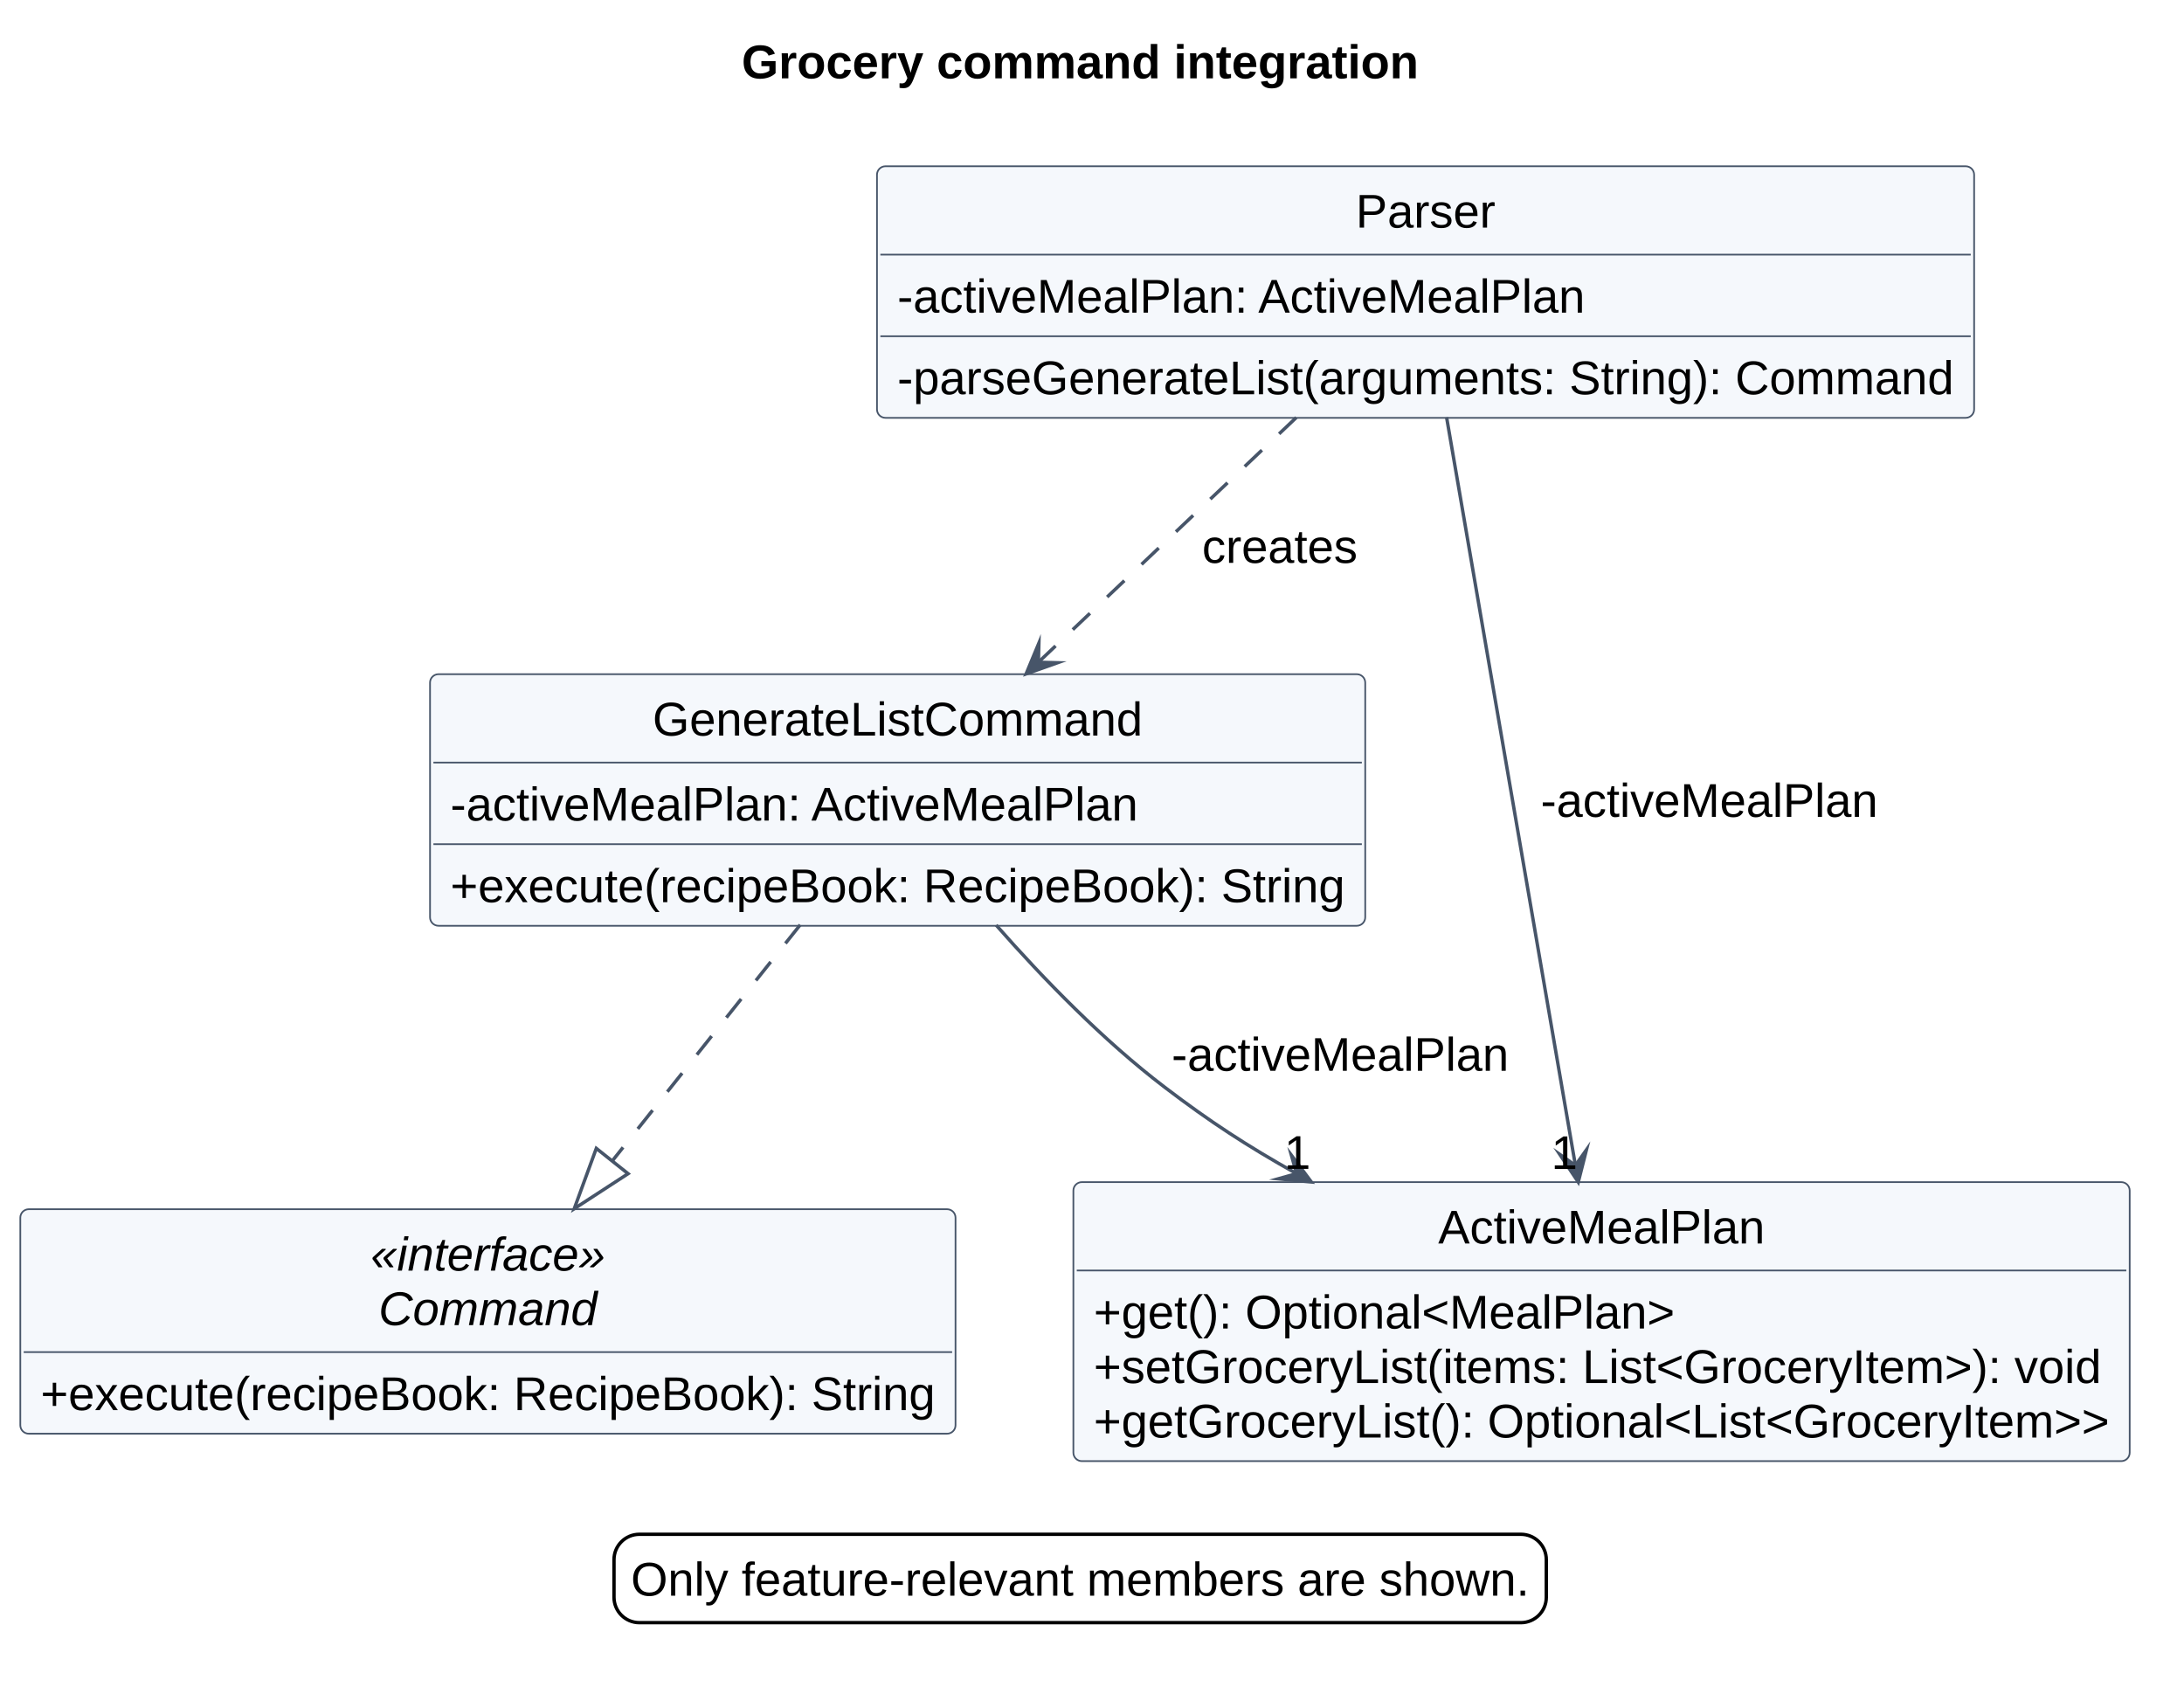
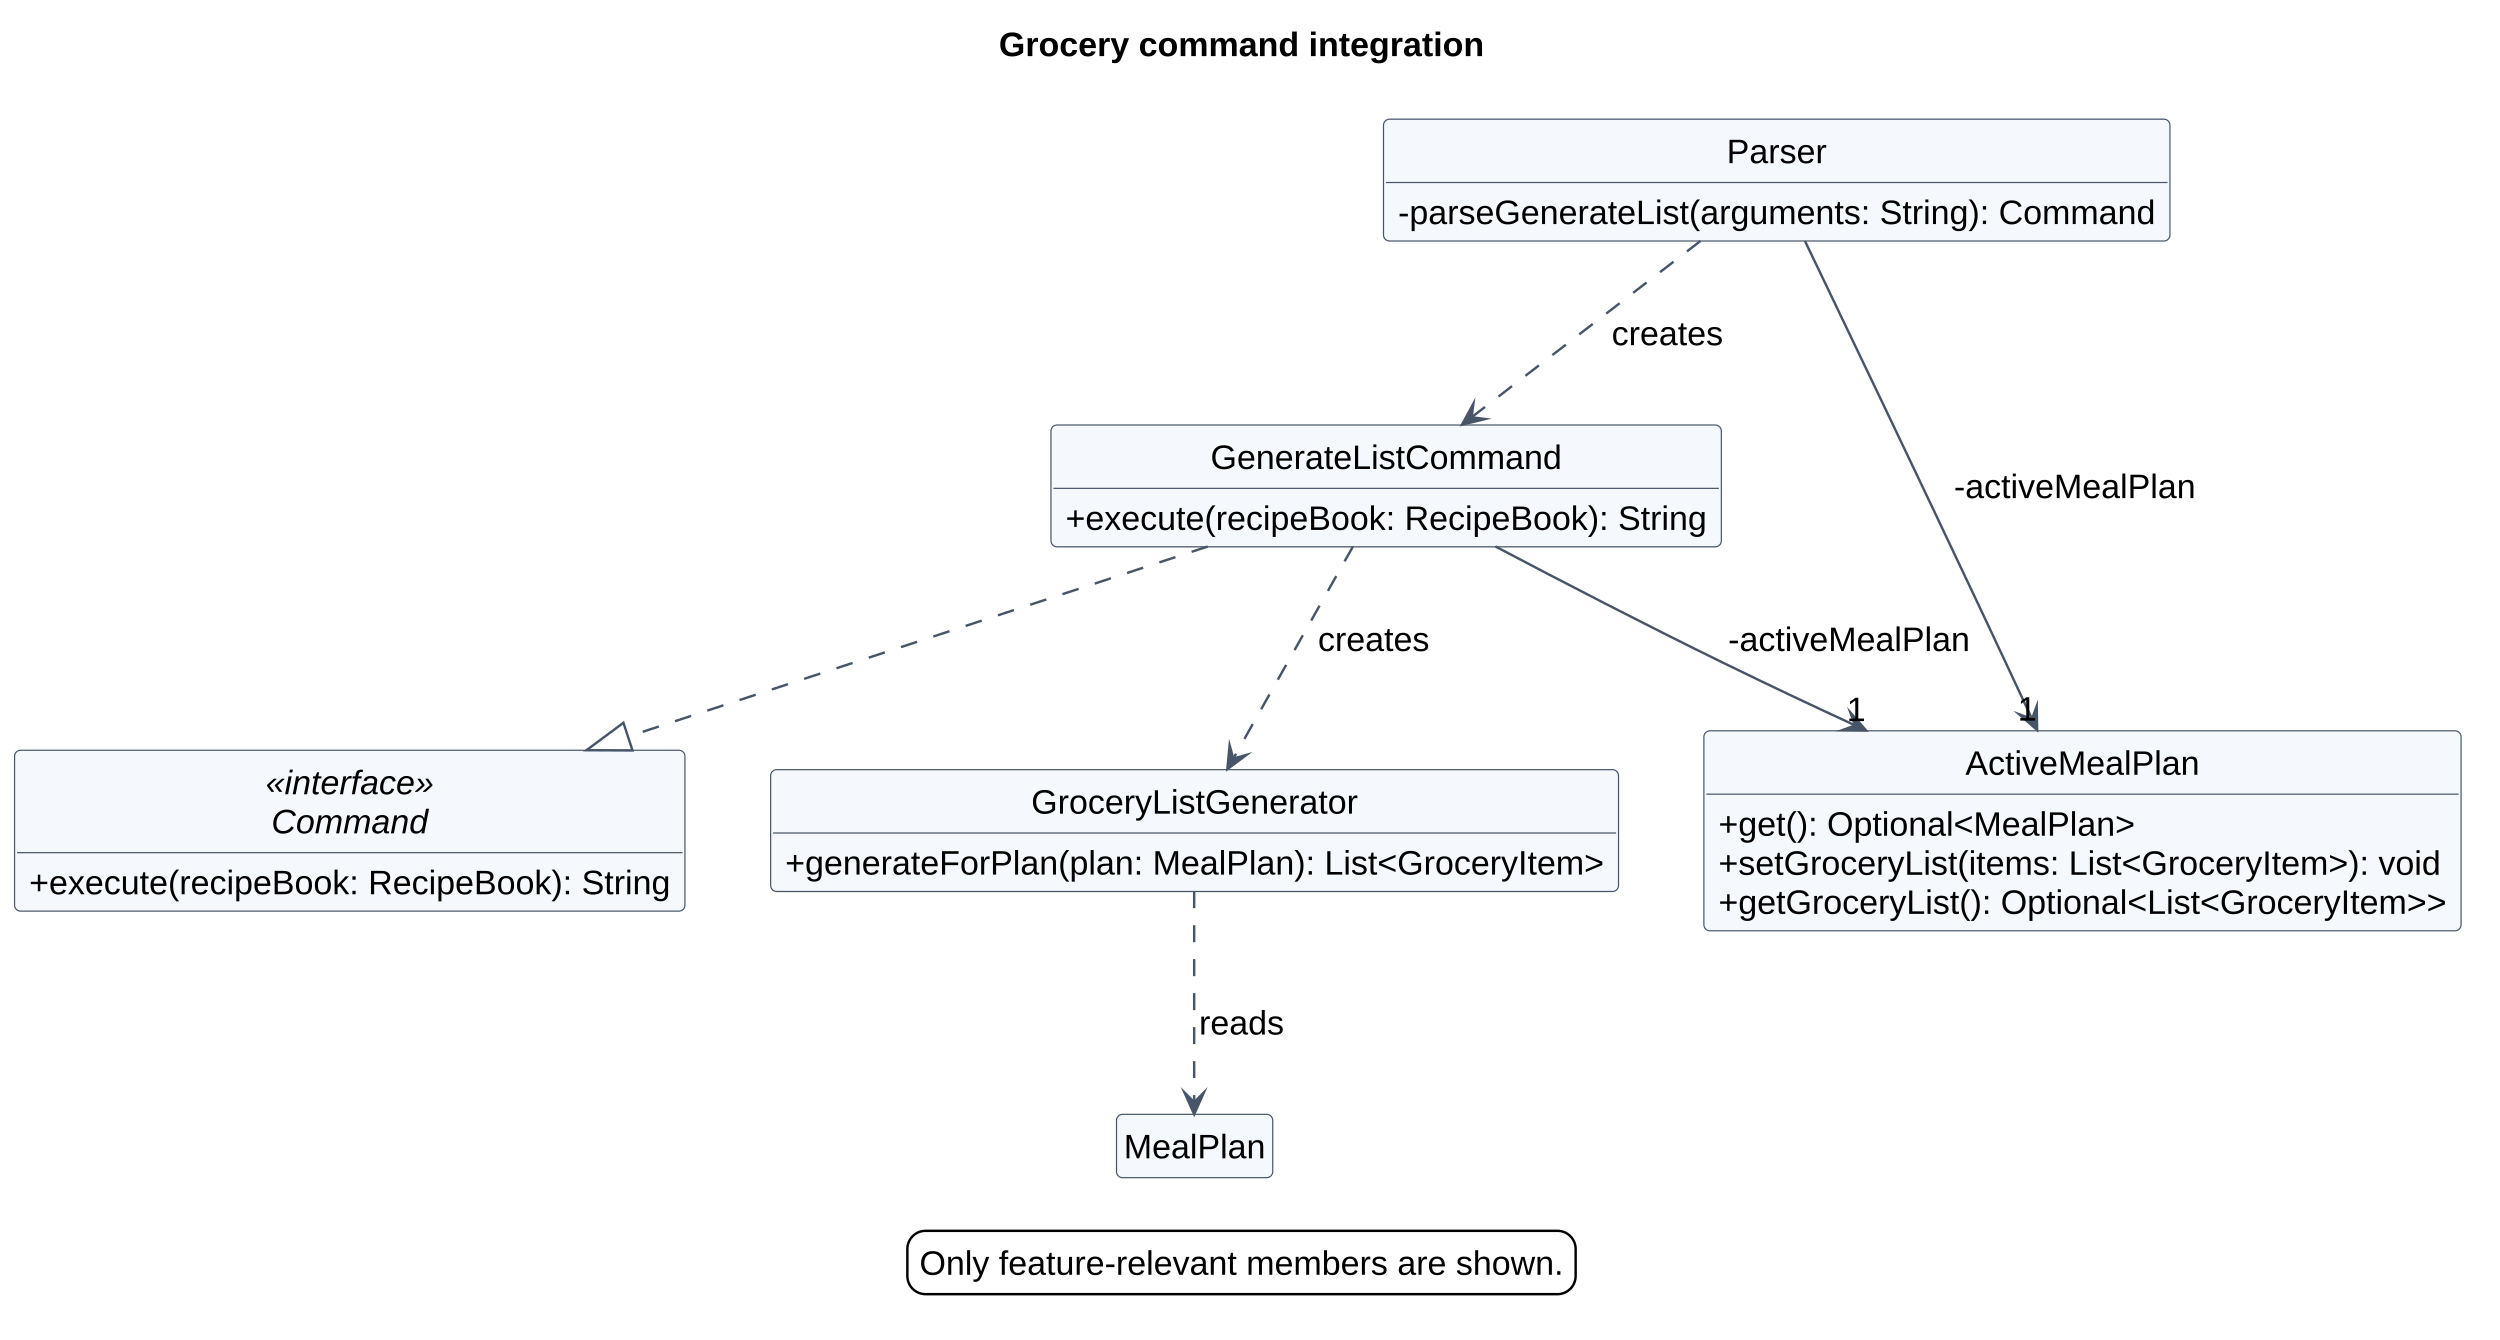
- <svg xmlns="http://www.w3.org/2000/svg" version="1.1" data-diagram-type="CLASS" style="width:645px;height:498px;background:#FFFFFF;" width="645px" height="498px" viewBox="0 0 645 498" zoomAndPan="magnify" preserveAspectRatio="none" contentStyleType="text/css">
+ <svg xmlns="http://www.w3.org/2000/svg" version="1.1" data-diagram-type="CLASS" style="width:1030px;height:552px;background:#FFFFFF;" width="1030px" height="552px" viewBox="0 0 1030 552" zoomAndPan="magnify" preserveAspectRatio="none" contentStyleType="text/css">
  <defs />
  <g font-family="sans-serif" lengthAdjust="spacing">
    <g class="title" data-source-line="5">
-       <text x="219.035" y="23.132" fill="#000" font-size="14" textLength="199.931" font-weight="700" font-family="Arial">Grocery command integration</text>
+       <text x="411.535" y="23.132" fill="#000" font-size="14" textLength="199.931" font-weight="700" font-family="Arial">Grocery command integration</text>
    </g>
    <g class="entity" data-qualified-name="Parser" id="ent0001" data-source-line="11">
-       <rect x="259" y="49.099" width="324.02" height="74.296" fill="#F5F8FC" style="stroke:#475569;stroke-width:0.5;" rx="2.5" ry="2.5" />
-       <text x="400.393" y="67.23" fill="#000" font-size="14" textLength="41.234" font-family="Arial">Parser</text>
-       <line x1="260" y1="75.197" x2="582.02" y2="75.197" style="stroke:#475569;stroke-width:0.5;" />
-       <text x="265" y="92.329" fill="#000" font-size="14" textLength="203.868" font-family="Arial">-activeMealPlan: ActiveMealPlan</text>
-       <line x1="260" y1="99.296" x2="582.02" y2="99.296" style="stroke:#475569;stroke-width:0.5;" />
-       <text x="265" y="116.428" fill="#000" font-size="14" textLength="312.02" font-family="Arial">-parseGenerateList(arguments: String): Command</text>
+       <rect x="570" y="49.099" width="324.02" height="50.197" fill="#F5F8FC" style="stroke:#475569;stroke-width:0.5;" rx="2.5" ry="2.5" />
+       <text x="711.393" y="67.23" fill="#000" font-size="14" textLength="41.234" font-family="Arial">Parser</text>
+       <line x1="571" y1="75.197" x2="893.02" y2="75.197" style="stroke:#475569;stroke-width:0.5;" />
+       <text x="576" y="92.329" fill="#000" font-size="14" textLength="312.02" font-family="Arial">-parseGenerateList(arguments: String): Command</text>
    </g>
-     <g class="entity" data-qualified-name="Command" id="ent0002" data-source-line="15">
-       <rect x="6" y="357.099" width="276.195" height="66.296" fill="#F5F8FC" style="stroke:#475569;stroke-width:0.5;" rx="2.5" ry="2.5" />
-       <text x="109.463" y="375.23" fill="#000" font-size="14" textLength="69.269" font-style="italic" font-family="Arial">«interface»</text>
-       <text x="111.808" y="391.329" fill="#000" font-size="14" textLength="64.579" font-style="italic" font-family="Arial">Command</text>
-       <line x1="7" y1="399.296" x2="281.195" y2="399.296" style="stroke:#475569;stroke-width:0.5;" />
-       <text x="12" y="416.428" fill="#000" font-size="14" textLength="264.195" font-family="Arial">+execute(recipeBook: RecipeBook): String</text>
+     <g class="entity" data-qualified-name="Command" id="ent0002" data-source-line="14">
+       <rect x="6" y="309.099" width="276.195" height="66.296" fill="#F5F8FC" style="stroke:#475569;stroke-width:0.5;" rx="2.5" ry="2.5" />
+       <text x="109.463" y="327.23" fill="#000" font-size="14" textLength="69.269" font-style="italic" font-family="Arial">«interface»</text>
+       <text x="111.808" y="343.329" fill="#000" font-size="14" textLength="64.579" font-style="italic" font-family="Arial">Command</text>
+       <line x1="7" y1="351.296" x2="281.195" y2="351.296" style="stroke:#475569;stroke-width:0.5;" />
+       <text x="12" y="368.428" fill="#000" font-size="14" textLength="264.195" font-family="Arial">+execute(recipeBook: RecipeBook): String</text>
    </g>
-     <g class="entity" data-qualified-name="GenerateListCommand" id="ent0003" data-source-line="18">
-       <rect x="127" y="199.099" width="276.195" height="74.296" fill="#F5F8FC" style="stroke:#475569;stroke-width:0.5;" rx="2.5" ry="2.5" />
-       <text x="192.729" y="217.23" fill="#000" font-size="14" textLength="144.737" font-family="Arial">GenerateListCommand</text>
-       <line x1="128" y1="225.197" x2="402.195" y2="225.197" style="stroke:#475569;stroke-width:0.5;" />
-       <text x="133" y="242.329" fill="#000" font-size="14" textLength="203.868" font-family="Arial">-activeMealPlan: ActiveMealPlan</text>
-       <line x1="128" y1="249.296" x2="402.195" y2="249.296" style="stroke:#475569;stroke-width:0.5;" />
-       <text x="133" y="266.428" fill="#000" font-size="14" textLength="264.195" font-family="Arial">+execute(recipeBook: RecipeBook): String</text>
+     <g class="entity" data-qualified-name="GenerateListCommand" id="ent0003" data-source-line="17">
+       <rect x="433" y="175.099" width="276.195" height="50.197" fill="#F5F8FC" style="stroke:#475569;stroke-width:0.5;" rx="2.5" ry="2.5" />
+       <text x="498.729" y="193.23" fill="#000" font-size="14" textLength="144.737" font-family="Arial">GenerateListCommand</text>
+       <line x1="434" y1="201.197" x2="708.195" y2="201.197" style="stroke:#475569;stroke-width:0.5;" />
+       <text x="439" y="218.329" fill="#000" font-size="14" textLength="264.195" font-family="Arial">+execute(recipeBook: RecipeBook): String</text>
    </g>
-     <g class="entity" data-qualified-name="ActiveMealPlan" id="ent0004" data-source-line="22">
-       <rect x="317" y="349.099" width="311.961" height="82.395" fill="#F5F8FC" style="stroke:#475569;stroke-width:0.5;" rx="2.5" ry="2.5" />
-       <text x="424.736" y="367.23" fill="#000" font-size="14" textLength="96.489" font-family="Arial">ActiveMealPlan</text>
-       <line x1="318" y1="375.197" x2="627.961" y2="375.197" style="stroke:#475569;stroke-width:0.5;" />
-       <text x="323" y="392.329" fill="#000" font-size="14" textLength="171.603" font-family="Arial">+get(): Optional&lt;MealPlan&gt;</text>
-       <text x="323" y="408.428" fill="#000" font-size="14" textLength="297.589" font-family="Arial">+setGroceryList(items: List&lt;GroceryItem&gt;): void</text>
-       <text x="323" y="424.526" fill="#000" font-size="14" textLength="299.961" font-family="Arial">+getGroceryList(): Optional&lt;List&lt;GroceryItem&gt;&gt;</text>
+     <g class="entity" data-qualified-name="GroceryListGenerator" id="ent0004" data-source-line="20">
+       <rect x="317.5" y="317.099" width="349.333" height="50.197" fill="#F5F8FC" style="stroke:#475569;stroke-width:0.5;" rx="2.5" ry="2.5" />
+       <text x="424.863" y="335.23" fill="#000" font-size="14" textLength="134.606" font-family="Arial">GroceryListGenerator</text>
+       <line x1="318.5" y1="343.197" x2="665.833" y2="343.197" style="stroke:#475569;stroke-width:0.5;" />
+       <text x="323.5" y="360.329" fill="#000" font-size="14" textLength="337.333" font-family="Arial">+generateForPlan(plan: MealPlan): List&lt;GroceryItem&gt;</text>
    </g>
-     <g class="link" data-entity-1="ent0001" data-entity-2="ent0004" id="lnk5" data-link-type="dependency">
-       <polygon points="466.112,349.093,468.526,339.545,465.263,344.166,460.642,340.903,466.112,349.093" fill="#475569" style="stroke:#475569;stroke-width:1;stroke-linejoin:miter;stroke-miterlimit:10;" />
-       <path d="M427.221,123.227 C437.007,180.059 455.079,285.021 465.263,344.166" style="stroke:#475569;stroke-width:1;" fill="none" />
-       <text x="455" y="241.23" fill="#000" font-size="14" textLength="99.6" font-family="Arial">-activeMealPlan</text>
-       <text x="458.112" y="345.225" fill="#000" font-size="14" font-family="Arial">1</text>
+     <g class="entity" data-qualified-name="ActiveMealPlan" id="ent0005" data-source-line="23">
+       <rect x="702" y="301.099" width="311.961" height="82.395" fill="#F5F8FC" style="stroke:#475569;stroke-width:0.5;" rx="2.5" ry="2.5" />
+       <text x="809.736" y="319.23" fill="#000" font-size="14" textLength="96.489" font-family="Arial">ActiveMealPlan</text>
+       <line x1="703" y1="327.197" x2="1012.961" y2="327.197" style="stroke:#475569;stroke-width:0.5;" />
+       <text x="708" y="344.329" fill="#000" font-size="14" textLength="171.603" font-family="Arial">+get(): Optional&lt;MealPlan&gt;</text>
+       <text x="708" y="360.428" fill="#000" font-size="14" textLength="297.589" font-family="Arial">+setGroceryList(items: List&lt;GroceryItem&gt;): void</text>
+       <text x="708" y="376.526" fill="#000" font-size="14" textLength="299.961" font-family="Arial">+getGroceryList(): Optional&lt;List&lt;GroceryItem&gt;&gt;</text>
    </g>
-     <g class="link" data-entity-1="ent0001" data-entity-2="ent0003" id="lnk6" data-link-type="dependency">
-       <polygon points="303.038,199.011,312.32,195.719,306.665,195.57,306.814,189.915,303.038,199.011" fill="#475569" style="stroke:#475569;stroke-width:1;stroke-linejoin:miter;stroke-miterlimit:10;" />
-       <path d="M382.838,123.304 C358.574,146.324 330.906,172.573 306.665,195.57" style="stroke:#475569;stroke-width:1;stroke-dasharray:7,7;" fill="none" />
-       <text x="355" y="166.23" fill="#000" font-size="14" textLength="45.91" font-family="Arial">creates</text>
+     <g class="entity" data-qualified-name="MealPlan" id="ent0011" data-source-line="33">
+       <rect x="460" y="459.099" width="64.365" height="26.099" fill="#F5F8FC" style="stroke:#475569;stroke-width:0.5;" rx="2.5" ry="2.5" />
+       <text x="463" y="477.23" fill="#000" font-size="14" textLength="58.365" font-family="Arial">MealPlan</text>
    </g>
-     <g class="link" data-entity-1="ent0003" data-entity-2="ent0002" id="lnk7" data-link-type="extension">
-       <polygon points="169.589,356.953,185.494,346.607,176.106,339.134,169.589,356.953" fill="none" style="stroke:#475569;stroke-width:1;stroke-linejoin:miter;stroke-miterlimit:10;" />
-       <path d="M236.325,273.121 C216.058,298.58 200.341,318.323 180.8,342.871" style="stroke:#475569;stroke-width:1;stroke-dasharray:7,7;" fill="none" />
+     <g class="link" data-entity-1="ent0001" data-entity-2="ent0005" id="lnk6" data-link-type="dependency">
+       <polygon points="839.302,300.757,839.133,290.909,837.193,296.223,831.879,294.284,839.302,300.757" fill="#475569" style="stroke:#475569;stroke-width:1;stroke-linejoin:miter;stroke-miterlimit:10;" />
+       <path d="M743.622,99.248 C760.059,133.447 790.994,197.967 817,253.099 C824.334,268.647 830.224,281.242 837.193,296.223" style="stroke:#475569;stroke-width:1;" fill="none" />
+       <text x="805" y="205.23" fill="#000" font-size="14" textLength="99.6" font-family="Arial">-activeMealPlan</text>
+       <text x="831.302" y="296.889" fill="#000" font-size="14" font-family="Arial">1</text>
    </g>
-     <g class="link" data-entity-1="ent0003" data-entity-2="ent0004" id="lnk8" data-link-type="dependency">
-       <polygon points="387.274,349.051,381.388,341.154,382.915,346.601,377.468,348.128,387.274,349.051" fill="#475569" style="stroke:#475569;stroke-width:1;stroke-linejoin:miter;stroke-miterlimit:10;" />
-       <path d="M294.192,273.203 C308.187,289.107 325.84,307.276 344,321.099 C357.296,331.219 367.952,338.19 382.915,346.601" style="stroke:#475569;stroke-width:1;" fill="none" />
-       <text x="346" y="316.23" fill="#000" font-size="14" textLength="99.6" font-family="Arial">-activeMealPlan</text>
-       <text x="379.274" y="345.183" fill="#000" font-size="14" font-family="Arial">1</text>
+     <g class="link" data-entity-1="ent0001" data-entity-2="ent0003" id="lnk7" data-link-type="dependency">
+       <polygon points="602.345,174.957,611.916,172.634,606.307,171.906,607.035,166.296,602.345,174.957" fill="#475569" style="stroke:#475569;stroke-width:1;stroke-linejoin:miter;stroke-miterlimit:10;" />
+       <path d="M700.575,99.301 C672.207,121.151 634.651,150.076 606.307,171.906" style="stroke:#475569;stroke-width:1;stroke-dasharray:7,7;" fill="none" />
+       <text x="664" y="142.23" fill="#000" font-size="14" textLength="45.91" font-family="Arial">creates</text>
    </g>
-     <g class="legend" data-source-line="31">
-       <rect x="181.332" y="453.099" width="275.337" height="26.099" fill="none" style="stroke:#000;stroke-width:1;" rx="7.5" ry="7.5" />
-       <text x="186.332" y="471.23" fill="#000" font-size="14" textLength="265.337" font-family="Arial">Only feature-relevant members are shown.</text>
+     <g class="link" data-entity-1="ent0003" data-entity-2="ent0002" id="lnk8" data-link-type="extension">
+       <polygon points="241.618,309.093,260.592,309.186,256.853,297.783,241.618,309.093" fill="none" style="stroke:#475569;stroke-width:1;stroke-linejoin:miter;stroke-miterlimit:10;" />
+       <path d="M497.596,225.165 C426.896,248.346 336.604,277.95 258.723,303.485" style="stroke:#475569;stroke-width:1;stroke-dasharray:7,7;" fill="none" />
+     </g>
+     <g class="link" data-entity-1="ent0003" data-entity-2="ent0005" id="lnk9" data-link-type="dependency">
+       <polygon points="768.852,300.964,762.359,293.559,764.313,298.867,759.004,300.821,768.852,300.964" fill="#475569" style="stroke:#475569;stroke-width:1;stroke-linejoin:miter;stroke-miterlimit:10;" />
+       <path d="M616.113,225.152 C643.177,239.41 678.376,257.654 710,273.099 C728.929,282.343 744.836,289.869 764.313,298.867" style="stroke:#475569;stroke-width:1;" fill="none" />
+       <text x="712" y="268.23" fill="#000" font-size="14" textLength="99.6" font-family="Arial">-activeMealPlan</text>
+       <text x="760.852" y="297.096" fill="#000" font-size="14" font-family="Arial">1</text>
+     </g>
+     <g class="link" data-entity-1="ent0003" data-entity-2="ent0004" id="lnk10" data-link-type="dependency">
+       <polygon points="505.668,316.877,513.574,311.005,508.125,312.523,506.607,307.073,505.668,316.877" fill="#475569" style="stroke:#475569;stroke-width:1;stroke-linejoin:miter;stroke-miterlimit:10;" />
+       <path d="M557.419,225.165 C542.949,250.808 522.628,286.821 508.125,312.523" style="stroke:#475569;stroke-width:1;stroke-dasharray:7,7;" fill="none" />
+       <text x="543" y="268.23" fill="#000" font-size="14" textLength="45.91" font-family="Arial">creates</text>
+     </g>
+     <g class="link" data-entity-1="ent0004" data-entity-2="ent0011" id="lnk12" data-link-type="dependency">
+       <polygon points="492,459.094,496,450.094,492,454.094,488,450.094,492,459.094" fill="#475569" style="stroke:#475569;stroke-width:1;stroke-linejoin:miter;stroke-miterlimit:10;" />
+       <path d="M492,367.174 C492,394.549 492,433.148 492,454.094" style="stroke:#475569;stroke-width:1;stroke-dasharray:7,7;" fill="none" />
+       <text x="494" y="426.23" fill="#000" font-size="14" textLength="35.021" font-family="Arial">reads</text>
+     </g>
+     <g class="legend" data-source-line="34">
+       <rect x="373.832" y="507.099" width="275.337" height="26.099" fill="none" style="stroke:#000;stroke-width:1;" rx="7.5" ry="7.5" />
+       <text x="378.832" y="525.23" fill="#000" font-size="14" textLength="265.337" font-family="Arial">Only feature-relevant members are shown.</text>
    </g>
  </g>
</svg>
